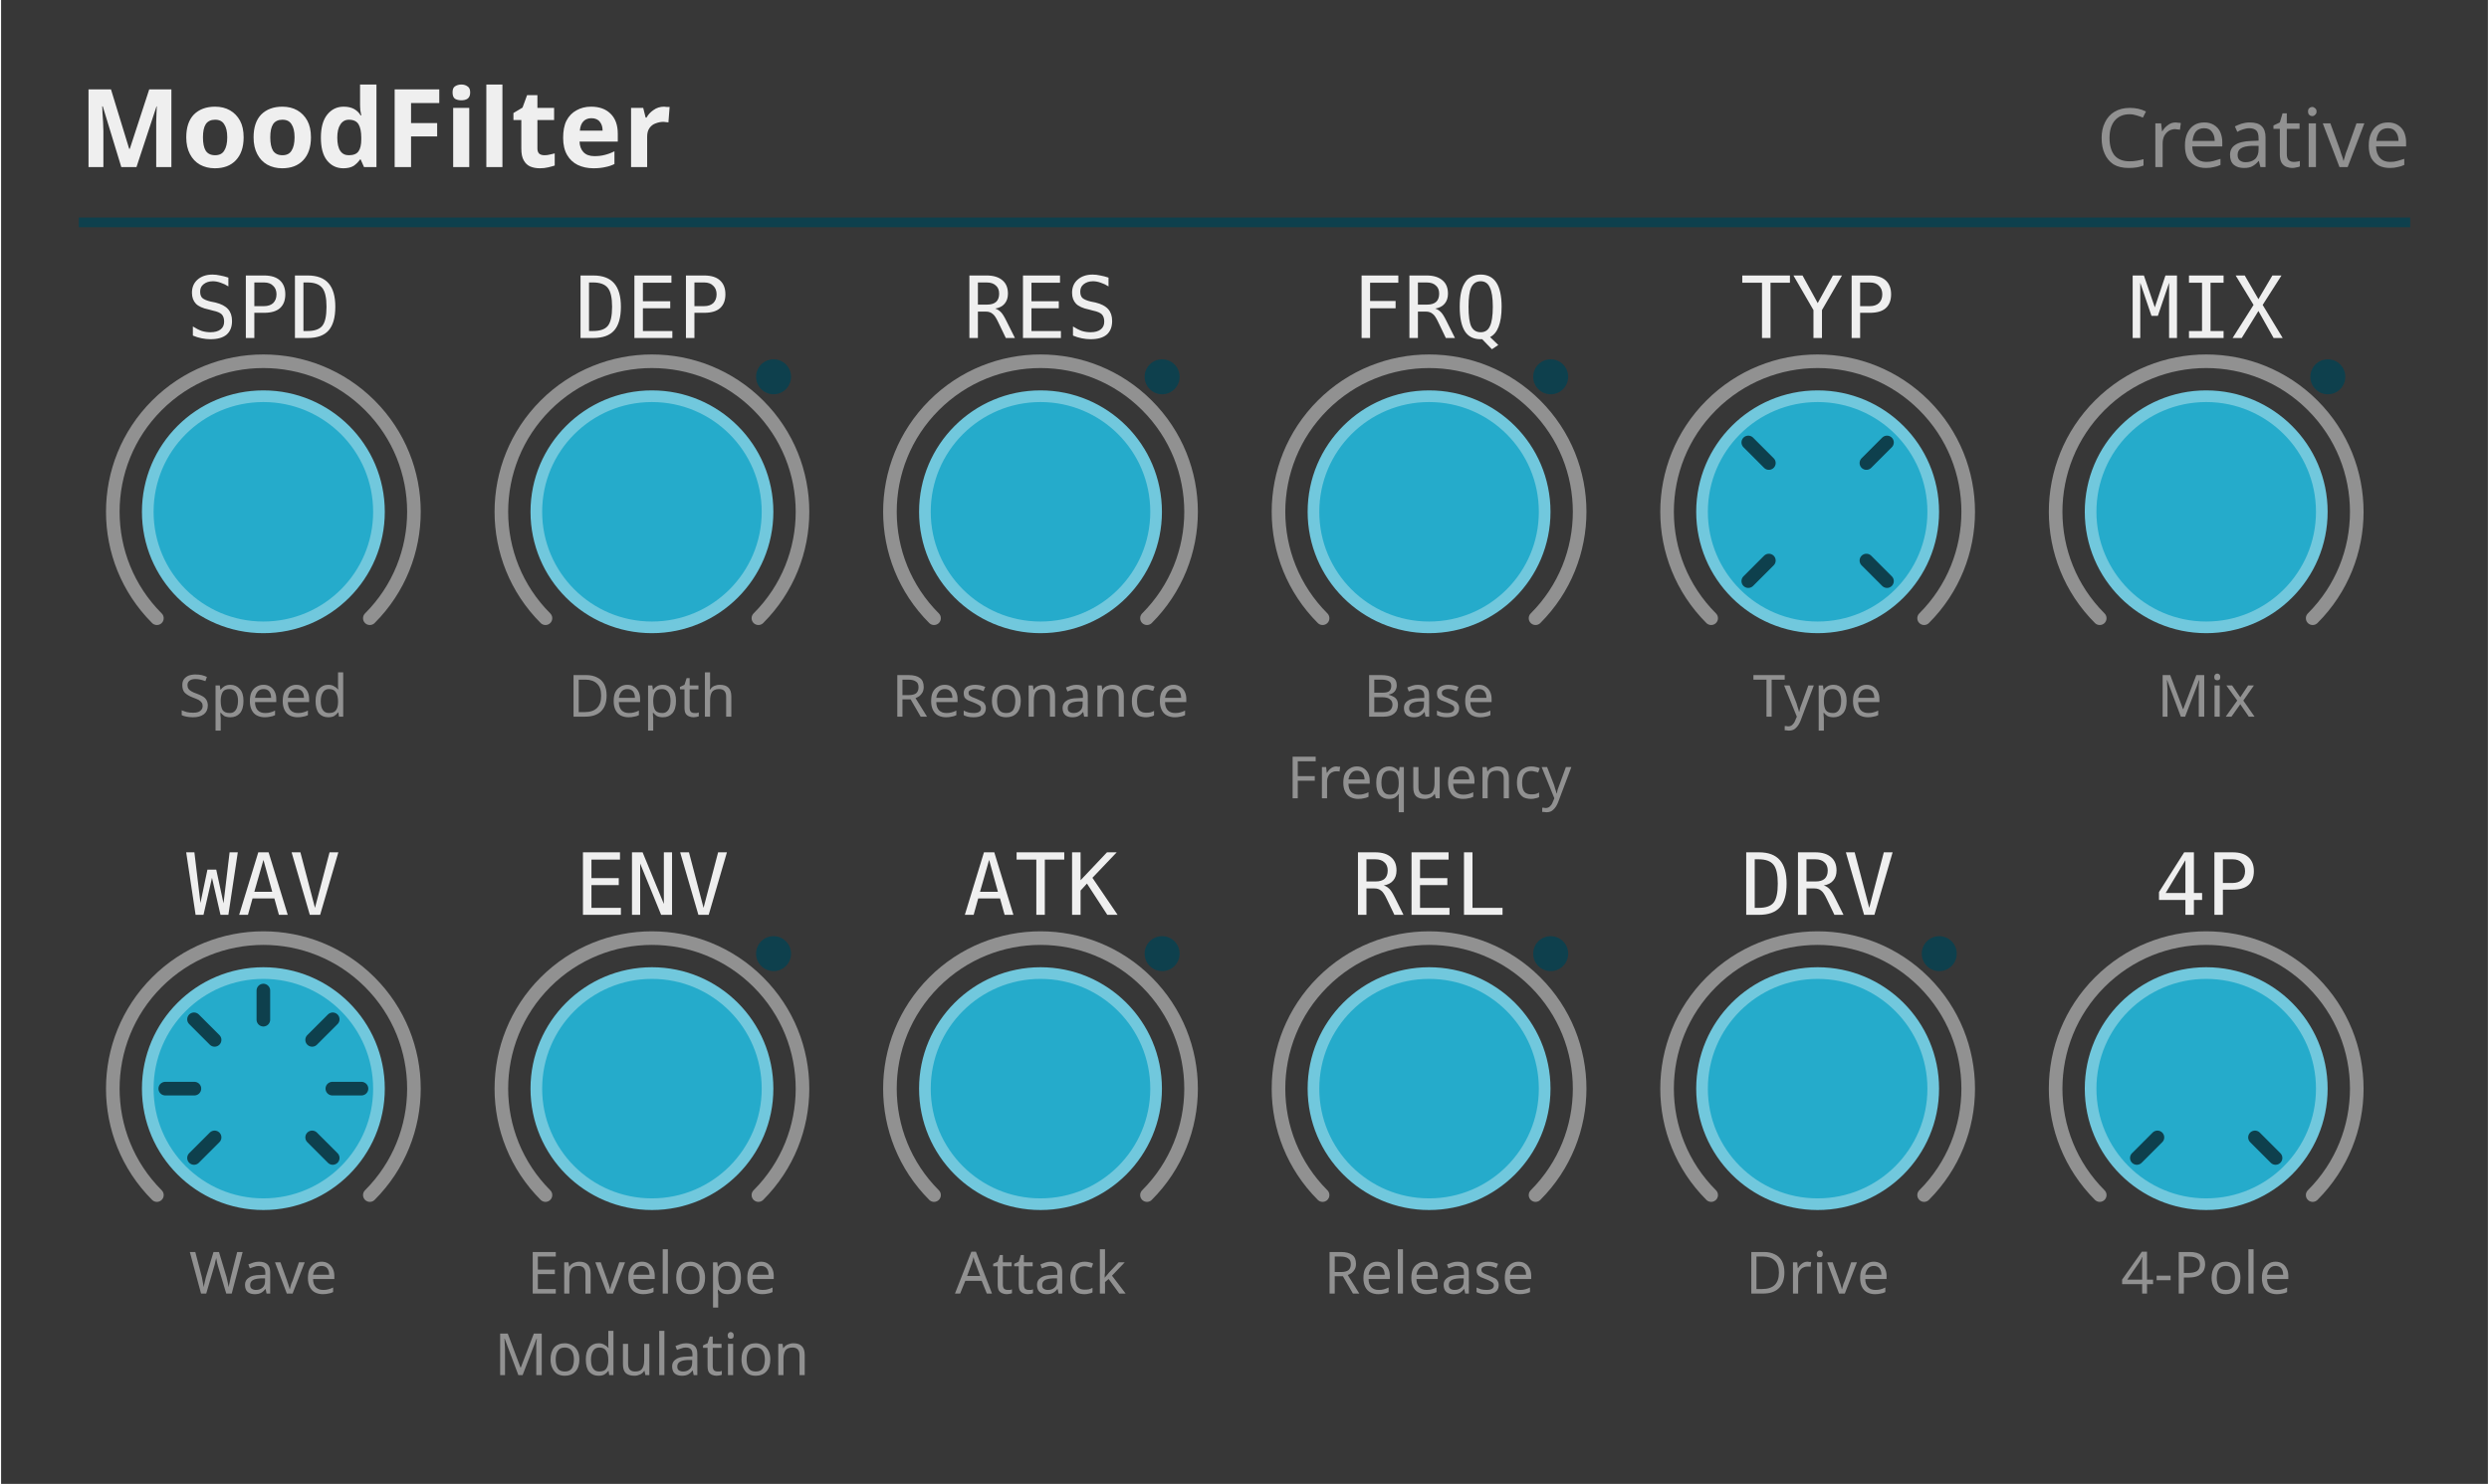
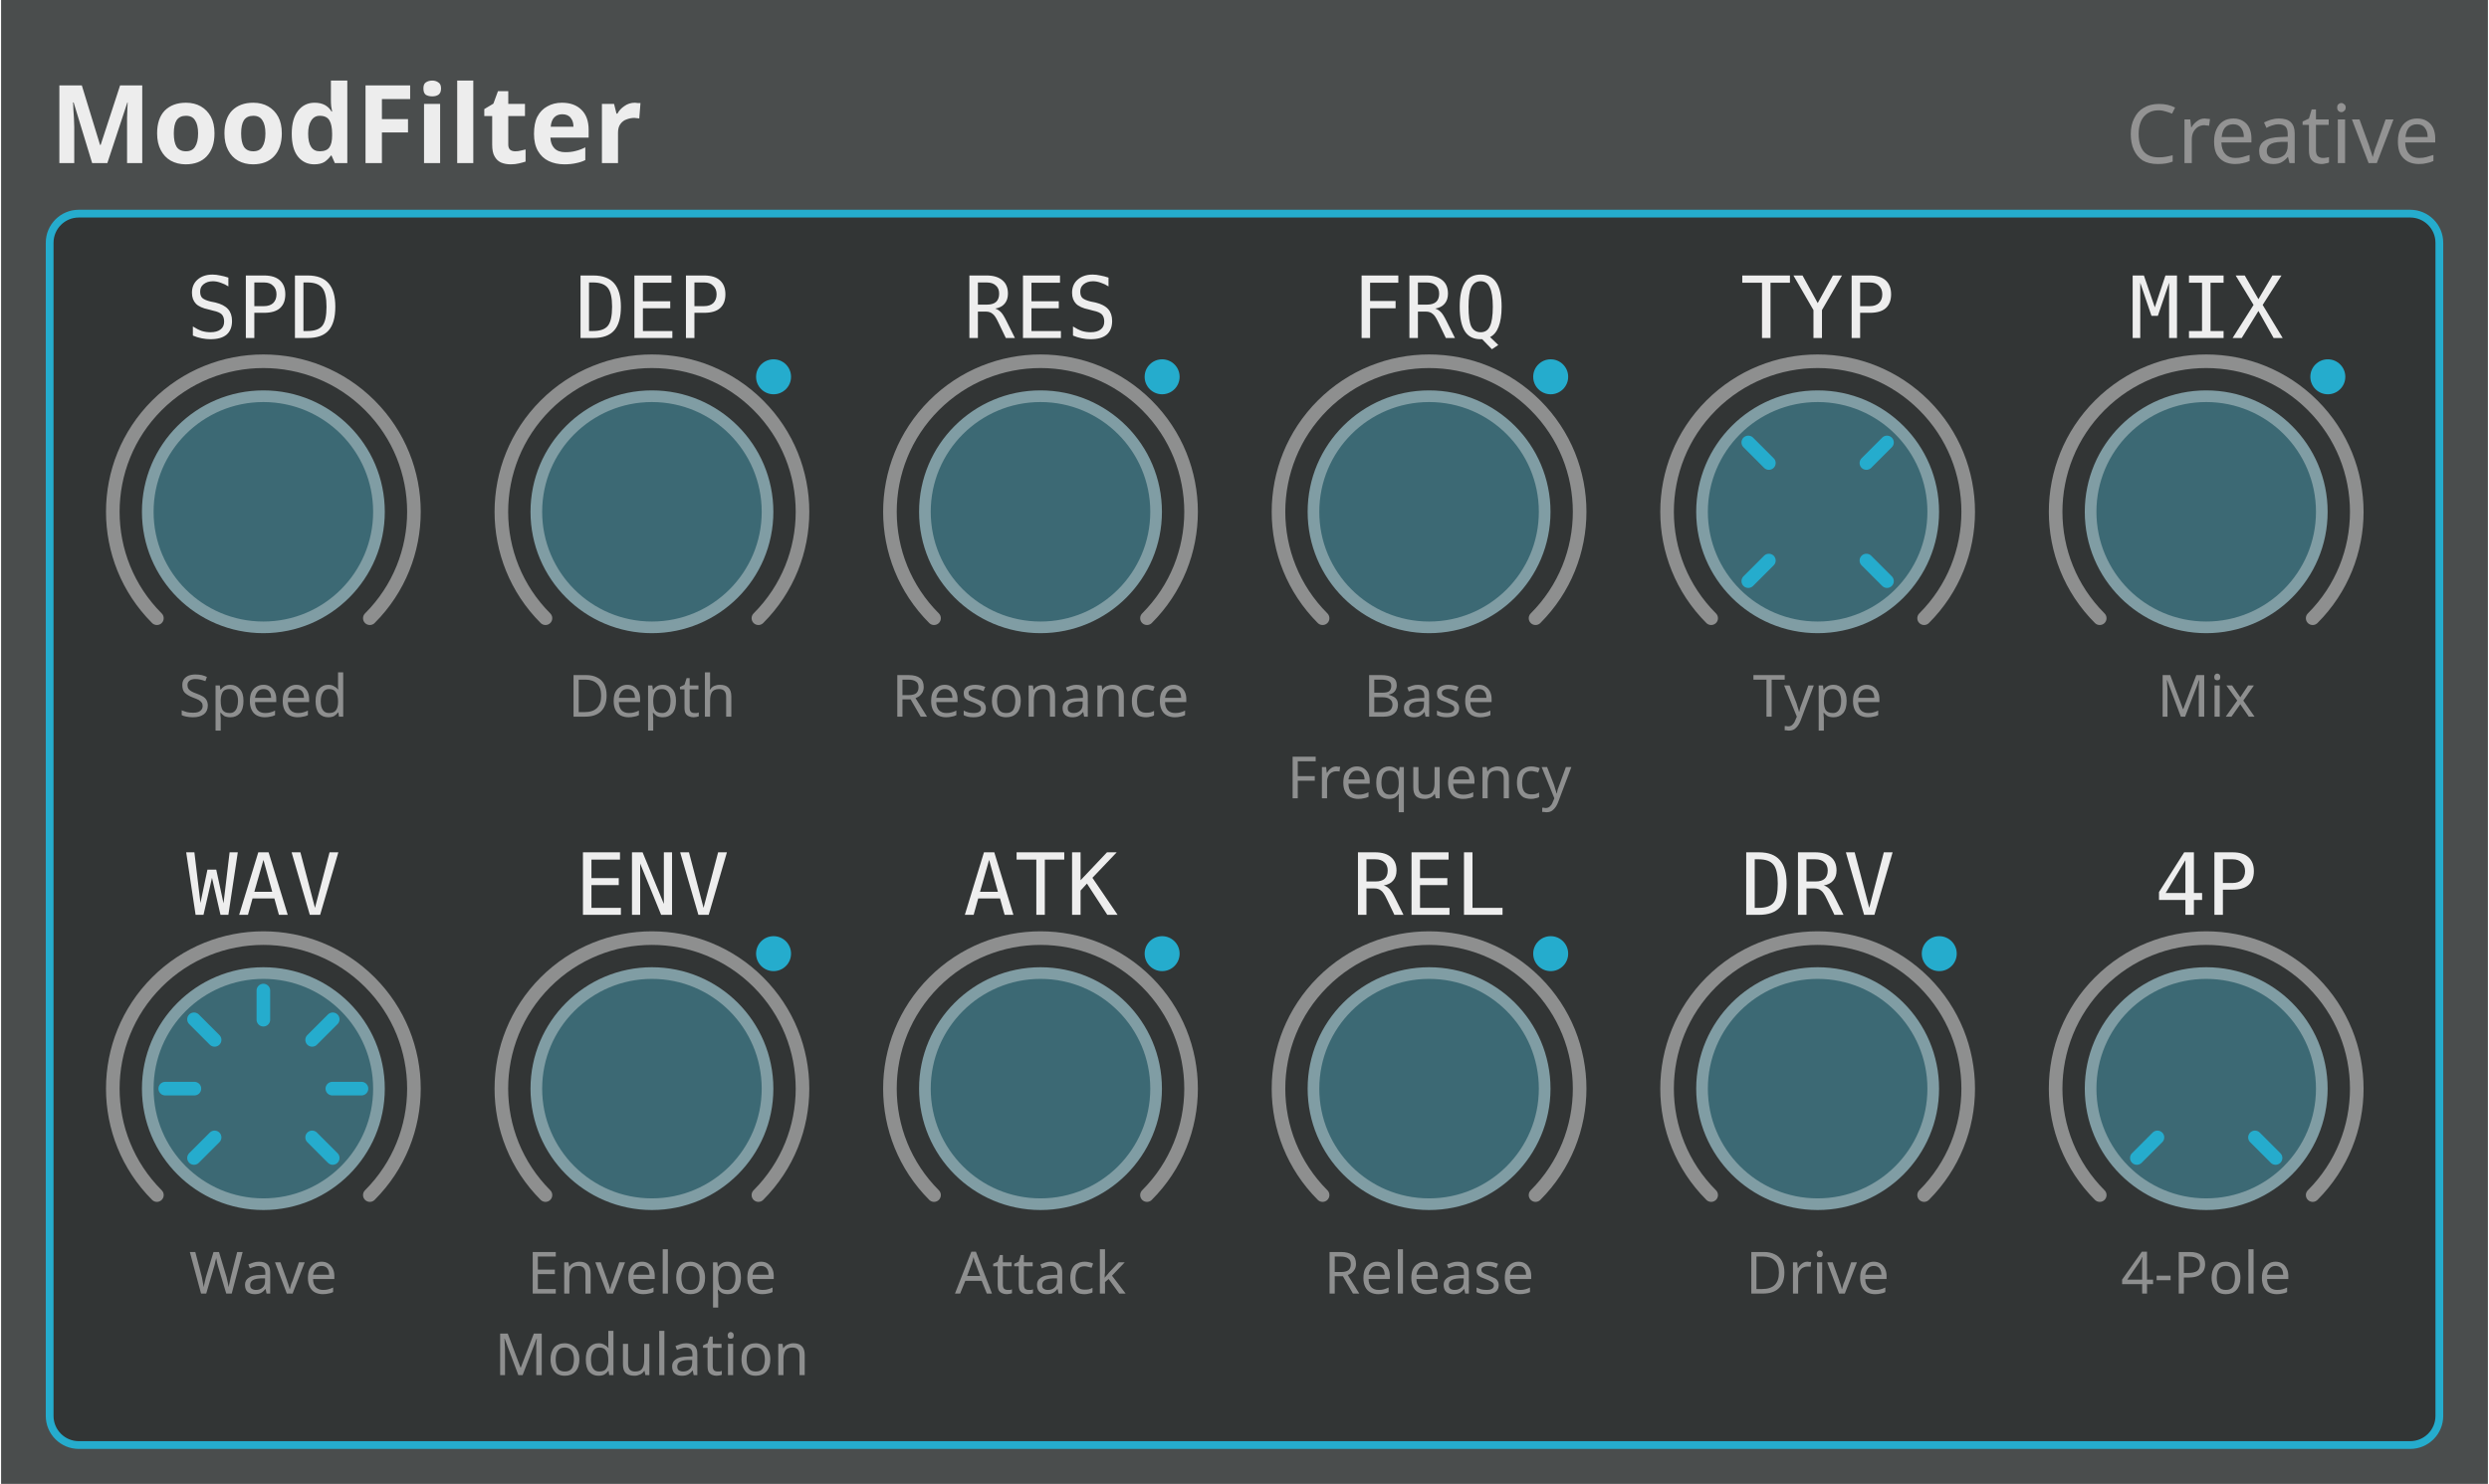
<svg xmlns="http://www.w3.org/2000/svg" viewBox="0 0 128 76.4" width="768" height="458" role="img" aria-label="Moog-Type Filter front panel" font-family="ui-sans-serif, system-ui, sans-serif">
-   <rect width="128" height="76.4" fill="#373737" />
-   <text x="4" y="8.6" font-size="5.6" font-weight="600" fill="#efefef">MoodFilter</text>
-   <text x="124" y="8.6" font-size="4.2" text-anchor="end" fill="#919191">Creative</text>
-   <rect x="4" y="11.2" width="120" height="0.5" fill="#0e404d" />
-   <text x="13.50" y="17.40" font-size="4.4" text-anchor="middle" font-family="ui-monospace, SFMono-Regular, Menlo, monospace" fill="#efefef">SPD</text>
-   <path d="M 8.02 31.83 A 7.75 7.75 0 1 1 18.98 31.83" fill="none" stroke="#919191" stroke-width="0.7" stroke-linecap="round" />
-   <circle cx="13.50" cy="26.35" r="5.95" fill="#25abcb" stroke="#71c8dd" stroke-width="0.6" />
-   <text x="13.50" y="36.90" font-size="3" text-anchor="middle" fill="#919191">Speed</text>
-   <text x="33.50" y="17.40" font-size="4.4" text-anchor="middle" font-family="ui-monospace, SFMono-Regular, Menlo, monospace" fill="#efefef">DEP</text>
-   <path d="M 28.02 31.83 A 7.75 7.75 0 1 1 38.98 31.83" fill="none" stroke="#919191" stroke-width="0.7" stroke-linecap="round" />
-   <circle cx="33.50" cy="26.35" r="5.95" fill="#25abcb" stroke="#71c8dd" stroke-width="0.6" />
-   <circle cx="39.76" cy="19.40" r="0.9" fill="#0e404d" />
-   <text x="33.50" y="36.90" font-size="3" text-anchor="middle" fill="#919191">Depth</text>
-   <text x="53.50" y="17.40" font-size="4.4" text-anchor="middle" font-family="ui-monospace, SFMono-Regular, Menlo, monospace" fill="#efefef">RES</text>
-   <path d="M 48.02 31.83 A 7.75 7.75 0 1 1 58.98 31.83" fill="none" stroke="#919191" stroke-width="0.7" stroke-linecap="round" />
-   <circle cx="53.50" cy="26.35" r="5.95" fill="#25abcb" stroke="#71c8dd" stroke-width="0.6" />
-   <circle cx="59.76" cy="19.40" r="0.9" fill="#0e404d" />
-   <text x="53.50" y="36.90" font-size="3" text-anchor="middle" fill="#919191">Resonance</text>
-   <text x="73.50" y="17.40" font-size="4.4" text-anchor="middle" font-family="ui-monospace, SFMono-Regular, Menlo, monospace" fill="#efefef">FRQ</text>
-   <path d="M 68.02 31.83 A 7.75 7.75 0 1 1 78.98 31.83" fill="none" stroke="#919191" stroke-width="0.7" stroke-linecap="round" />
-   <circle cx="73.50" cy="26.35" r="5.95" fill="#25abcb" stroke="#71c8dd" stroke-width="0.6" />
-   <circle cx="79.76" cy="19.40" r="0.9" fill="#0e404d" />
-   <text x="73.50" y="36.90" font-size="3" text-anchor="middle" fill="#919191">Base</text>
-   <text x="73.50" y="41.10" font-size="3" text-anchor="middle" fill="#919191">Frequency</text>
-   <text x="93.50" y="17.40" font-size="4.4" text-anchor="middle" font-family="ui-monospace, SFMono-Regular, Menlo, monospace" fill="#efefef">TYP</text>
-   <path d="M 88.02 31.83 A 7.75 7.75 0 1 1 98.98 31.83" fill="none" stroke="#919191" stroke-width="0.7" stroke-linecap="round" />
-   <circle cx="93.50" cy="26.35" r="5.95" fill="#25abcb" stroke="#71c8dd" stroke-width="0.6" />
-   <line x1="90.99" y1="28.86" x2="89.93" y2="29.92" stroke="#0e404d" stroke-width="0.7" stroke-linecap="round" />
-   <line x1="90.99" y1="23.84" x2="89.93" y2="22.78" stroke="#0e404d" stroke-width="0.7" stroke-linecap="round" />
-   <line x1="96.01" y1="23.84" x2="97.07" y2="22.78" stroke="#0e404d" stroke-width="0.7" stroke-linecap="round" />
-   <line x1="96.01" y1="28.86" x2="97.07" y2="29.92" stroke="#0e404d" stroke-width="0.7" stroke-linecap="round" />
-   <text x="93.50" y="36.90" font-size="3" text-anchor="middle" fill="#919191">Type</text>
-   <text x="113.50" y="17.40" font-size="4.4" text-anchor="middle" font-family="ui-monospace, SFMono-Regular, Menlo, monospace" fill="#efefef">MIX</text>
-   <path d="M 108.02 31.83 A 7.75 7.75 0 1 1 118.98 31.83" fill="none" stroke="#919191" stroke-width="0.7" stroke-linecap="round" />
-   <circle cx="113.50" cy="26.35" r="5.95" fill="#25abcb" stroke="#71c8dd" stroke-width="0.6" />
-   <circle cx="119.76" cy="19.40" r="0.9" fill="#0e404d" />
-   <text x="113.50" y="36.90" font-size="3" text-anchor="middle" fill="#919191">Mix</text>
-   <text x="13.50" y="47.10" font-size="4.4" text-anchor="middle" font-family="ui-monospace, SFMono-Regular, Menlo, monospace" fill="#efefef">WAV</text>
-   <path d="M 8.02 61.53 A 7.75 7.75 0 1 1 18.98 61.53" fill="none" stroke="#919191" stroke-width="0.7" stroke-linecap="round" />
-   <circle cx="13.50" cy="56.05" r="5.95" fill="#25abcb" stroke="#71c8dd" stroke-width="0.6" />
-   <line x1="10.99" y1="58.56" x2="9.93" y2="59.62" stroke="#0e404d" stroke-width="0.7" stroke-linecap="round" />
-   <line x1="9.95" y1="56.05" x2="8.45" y2="56.05" stroke="#0e404d" stroke-width="0.7" stroke-linecap="round" />
-   <line x1="10.99" y1="53.54" x2="9.93" y2="52.48" stroke="#0e404d" stroke-width="0.7" stroke-linecap="round" />
-   <line x1="13.50" y1="52.50" x2="13.50" y2="51.00" stroke="#0e404d" stroke-width="0.7" stroke-linecap="round" />
-   <line x1="16.01" y1="53.54" x2="17.07" y2="52.48" stroke="#0e404d" stroke-width="0.7" stroke-linecap="round" />
-   <line x1="17.05" y1="56.05" x2="18.55" y2="56.05" stroke="#0e404d" stroke-width="0.7" stroke-linecap="round" />
-   <line x1="16.01" y1="58.56" x2="17.07" y2="59.62" stroke="#0e404d" stroke-width="0.7" stroke-linecap="round" />
-   <text x="13.50" y="66.60" font-size="3" text-anchor="middle" fill="#919191">Wave</text>
-   <text x="33.50" y="47.10" font-size="4.4" text-anchor="middle" font-family="ui-monospace, SFMono-Regular, Menlo, monospace" fill="#efefef">ENV</text>
-   <path d="M 28.02 61.53 A 7.75 7.75 0 1 1 38.98 61.53" fill="none" stroke="#919191" stroke-width="0.7" stroke-linecap="round" />
-   <circle cx="33.50" cy="56.05" r="5.95" fill="#25abcb" stroke="#71c8dd" stroke-width="0.6" />
-   <circle cx="39.76" cy="49.10" r="0.9" fill="#0e404d" />
-   <text x="33.50" y="66.60" font-size="3" text-anchor="middle" fill="#919191">Envelope</text>
-   <text x="33.50" y="70.80" font-size="3" text-anchor="middle" fill="#919191">Modulation</text>
-   <text x="53.50" y="47.10" font-size="4.4" text-anchor="middle" font-family="ui-monospace, SFMono-Regular, Menlo, monospace" fill="#efefef">ATK</text>
-   <path d="M 48.02 61.53 A 7.75 7.75 0 1 1 58.98 61.53" fill="none" stroke="#919191" stroke-width="0.7" stroke-linecap="round" />
-   <circle cx="53.50" cy="56.05" r="5.95" fill="#25abcb" stroke="#71c8dd" stroke-width="0.6" />
-   <circle cx="59.76" cy="49.10" r="0.9" fill="#0e404d" />
-   <text x="53.50" y="66.60" font-size="3" text-anchor="middle" fill="#919191">Attack</text>
-   <text x="73.50" y="47.10" font-size="4.4" text-anchor="middle" font-family="ui-monospace, SFMono-Regular, Menlo, monospace" fill="#efefef">REL</text>
-   <path d="M 68.02 61.53 A 7.75 7.75 0 1 1 78.98 61.53" fill="none" stroke="#919191" stroke-width="0.7" stroke-linecap="round" />
-   <circle cx="73.50" cy="56.05" r="5.95" fill="#25abcb" stroke="#71c8dd" stroke-width="0.6" />
-   <circle cx="79.76" cy="49.10" r="0.9" fill="#0e404d" />
-   <text x="73.50" y="66.60" font-size="3" text-anchor="middle" fill="#919191">Release</text>
-   <text x="93.50" y="47.10" font-size="4.4" text-anchor="middle" font-family="ui-monospace, SFMono-Regular, Menlo, monospace" fill="#efefef">DRV</text>
-   <path d="M 88.02 61.53 A 7.75 7.75 0 1 1 98.98 61.53" fill="none" stroke="#919191" stroke-width="0.7" stroke-linecap="round" />
-   <circle cx="93.50" cy="56.05" r="5.95" fill="#25abcb" stroke="#71c8dd" stroke-width="0.6" />
-   <circle cx="99.76" cy="49.10" r="0.9" fill="#0e404d" />
-   <text x="93.50" y="66.60" font-size="3" text-anchor="middle" fill="#919191">Drive</text>
-   <text x="113.50" y="47.10" font-size="4.4" text-anchor="middle" font-family="ui-monospace, SFMono-Regular, Menlo, monospace" fill="#efefef">4P</text>
-   <path d="M 108.02 61.53 A 7.75 7.75 0 1 1 118.98 61.53" fill="none" stroke="#919191" stroke-width="0.7" stroke-linecap="round" />
-   <circle cx="113.50" cy="56.05" r="5.95" fill="#25abcb" stroke="#71c8dd" stroke-width="0.6" />
-   <line x1="110.99" y1="58.56" x2="109.93" y2="59.62" stroke="#0e404d" stroke-width="0.7" stroke-linecap="round" />
-   <line x1="116.01" y1="58.56" x2="117.07" y2="59.62" stroke="#0e404d" stroke-width="0.7" stroke-linecap="round" />
-   <text x="113.50" y="66.60" font-size="3" text-anchor="middle" fill="#919191">4-Pole</text>
+   <rect width="128" height="76.4" fill="#4a4d4d" />
+   <text x="2.5" y="8.4" font-size="5.6" font-weight="600" fill="#ededed">MoodFilter</text>
+   <text x="125.5" y="8.4" font-size="4.2" text-anchor="end" fill="#939393">Creative</text>
+   <rect x="2.5" y="11.0" width="123.0" height="63.4" rx="1.5" fill="#323535" stroke="#25accd" stroke-width="0.4" />
+   <text x="13.50" y="17.40" font-size="4.4" text-anchor="middle" font-family="ui-monospace, SFMono-Regular, Menlo, monospace" fill="#eeeeee">SPD</text>
+   <path d="M 8.02 31.83 A 7.75 7.75 0 1 1 18.98 31.83" fill="none" stroke="#8e8f8f" stroke-width="0.7" stroke-linecap="round" />
+   <circle cx="13.50" cy="26.35" r="5.95" fill="#3c6974" stroke="#809da4" stroke-width="0.6" />
+   <text x="13.50" y="36.90" font-size="3" text-anchor="middle" fill="#8e8f8f">Speed</text>
+   <text x="33.50" y="17.40" font-size="4.4" text-anchor="middle" font-family="ui-monospace, SFMono-Regular, Menlo, monospace" fill="#eeeeee">DEP</text>
+   <path d="M 28.02 31.83 A 7.75 7.75 0 1 1 38.98 31.83" fill="none" stroke="#8e8f8f" stroke-width="0.7" stroke-linecap="round" />
+   <circle cx="33.50" cy="26.35" r="5.95" fill="#3c6974" stroke="#809da4" stroke-width="0.6" />
+   <circle cx="39.76" cy="19.40" r="0.9" fill="#25accd" />
+   <text x="33.50" y="36.90" font-size="3" text-anchor="middle" fill="#8e8f8f">Depth</text>
+   <text x="53.50" y="17.40" font-size="4.4" text-anchor="middle" font-family="ui-monospace, SFMono-Regular, Menlo, monospace" fill="#eeeeee">RES</text>
+   <path d="M 48.02 31.83 A 7.75 7.75 0 1 1 58.98 31.83" fill="none" stroke="#8e8f8f" stroke-width="0.7" stroke-linecap="round" />
+   <circle cx="53.50" cy="26.35" r="5.95" fill="#3c6974" stroke="#809da4" stroke-width="0.6" />
+   <circle cx="59.76" cy="19.40" r="0.9" fill="#25accd" />
+   <text x="53.50" y="36.90" font-size="3" text-anchor="middle" fill="#8e8f8f">Resonance</text>
+   <text x="73.50" y="17.40" font-size="4.4" text-anchor="middle" font-family="ui-monospace, SFMono-Regular, Menlo, monospace" fill="#eeeeee">FRQ</text>
+   <path d="M 68.02 31.83 A 7.75 7.75 0 1 1 78.98 31.83" fill="none" stroke="#8e8f8f" stroke-width="0.7" stroke-linecap="round" />
+   <circle cx="73.50" cy="26.35" r="5.95" fill="#3c6974" stroke="#809da4" stroke-width="0.6" />
+   <circle cx="79.76" cy="19.40" r="0.9" fill="#25accd" />
+   <text x="73.50" y="36.90" font-size="3" text-anchor="middle" fill="#8e8f8f">Base</text>
+   <text x="73.50" y="41.10" font-size="3" text-anchor="middle" fill="#8e8f8f">Frequency</text>
+   <text x="93.50" y="17.40" font-size="4.4" text-anchor="middle" font-family="ui-monospace, SFMono-Regular, Menlo, monospace" fill="#eeeeee">TYP</text>
+   <path d="M 88.02 31.83 A 7.75 7.75 0 1 1 98.98 31.83" fill="none" stroke="#8e8f8f" stroke-width="0.7" stroke-linecap="round" />
+   <circle cx="93.50" cy="26.35" r="5.95" fill="#3c6974" stroke="#809da4" stroke-width="0.6" />
+   <line x1="90.99" y1="28.86" x2="89.93" y2="29.92" stroke="#25accd" stroke-width="0.7" stroke-linecap="round" />
+   <line x1="90.99" y1="23.84" x2="89.93" y2="22.78" stroke="#25accd" stroke-width="0.7" stroke-linecap="round" />
+   <line x1="96.01" y1="23.84" x2="97.07" y2="22.78" stroke="#25accd" stroke-width="0.7" stroke-linecap="round" />
+   <line x1="96.01" y1="28.86" x2="97.07" y2="29.92" stroke="#25accd" stroke-width="0.7" stroke-linecap="round" />
+   <text x="93.50" y="36.90" font-size="3" text-anchor="middle" fill="#8e8f8f">Type</text>
+   <text x="113.50" y="17.40" font-size="4.4" text-anchor="middle" font-family="ui-monospace, SFMono-Regular, Menlo, monospace" fill="#eeeeee">MIX</text>
+   <path d="M 108.02 31.83 A 7.75 7.75 0 1 1 118.98 31.83" fill="none" stroke="#8e8f8f" stroke-width="0.7" stroke-linecap="round" />
+   <circle cx="113.50" cy="26.35" r="5.95" fill="#3c6974" stroke="#809da4" stroke-width="0.6" />
+   <circle cx="119.76" cy="19.40" r="0.9" fill="#25accd" />
+   <text x="113.50" y="36.90" font-size="3" text-anchor="middle" fill="#8e8f8f">Mix</text>
+   <text x="13.50" y="47.10" font-size="4.4" text-anchor="middle" font-family="ui-monospace, SFMono-Regular, Menlo, monospace" fill="#eeeeee">WAV</text>
+   <path d="M 8.02 61.53 A 7.75 7.75 0 1 1 18.98 61.53" fill="none" stroke="#8e8f8f" stroke-width="0.7" stroke-linecap="round" />
+   <circle cx="13.50" cy="56.05" r="5.95" fill="#3c6974" stroke="#809da4" stroke-width="0.6" />
+   <line x1="10.99" y1="58.56" x2="9.93" y2="59.62" stroke="#25accd" stroke-width="0.7" stroke-linecap="round" />
+   <line x1="9.95" y1="56.05" x2="8.45" y2="56.05" stroke="#25accd" stroke-width="0.7" stroke-linecap="round" />
+   <line x1="10.99" y1="53.54" x2="9.93" y2="52.48" stroke="#25accd" stroke-width="0.7" stroke-linecap="round" />
+   <line x1="13.50" y1="52.50" x2="13.50" y2="51.00" stroke="#25accd" stroke-width="0.7" stroke-linecap="round" />
+   <line x1="16.01" y1="53.54" x2="17.07" y2="52.48" stroke="#25accd" stroke-width="0.7" stroke-linecap="round" />
+   <line x1="17.05" y1="56.05" x2="18.55" y2="56.05" stroke="#25accd" stroke-width="0.7" stroke-linecap="round" />
+   <line x1="16.01" y1="58.56" x2="17.07" y2="59.62" stroke="#25accd" stroke-width="0.7" stroke-linecap="round" />
+   <text x="13.50" y="66.60" font-size="3" text-anchor="middle" fill="#8e8f8f">Wave</text>
+   <text x="33.50" y="47.10" font-size="4.4" text-anchor="middle" font-family="ui-monospace, SFMono-Regular, Menlo, monospace" fill="#eeeeee">ENV</text>
+   <path d="M 28.02 61.53 A 7.75 7.75 0 1 1 38.98 61.53" fill="none" stroke="#8e8f8f" stroke-width="0.7" stroke-linecap="round" />
+   <circle cx="33.50" cy="56.05" r="5.95" fill="#3c6974" stroke="#809da4" stroke-width="0.6" />
+   <circle cx="39.76" cy="49.10" r="0.9" fill="#25accd" />
+   <text x="33.50" y="66.60" font-size="3" text-anchor="middle" fill="#8e8f8f">Envelope</text>
+   <text x="33.50" y="70.80" font-size="3" text-anchor="middle" fill="#8e8f8f">Modulation</text>
+   <text x="53.50" y="47.10" font-size="4.4" text-anchor="middle" font-family="ui-monospace, SFMono-Regular, Menlo, monospace" fill="#eeeeee">ATK</text>
+   <path d="M 48.02 61.53 A 7.75 7.75 0 1 1 58.98 61.53" fill="none" stroke="#8e8f8f" stroke-width="0.7" stroke-linecap="round" />
+   <circle cx="53.50" cy="56.05" r="5.95" fill="#3c6974" stroke="#809da4" stroke-width="0.6" />
+   <circle cx="59.76" cy="49.10" r="0.9" fill="#25accd" />
+   <text x="53.50" y="66.60" font-size="3" text-anchor="middle" fill="#8e8f8f">Attack</text>
+   <text x="73.50" y="47.10" font-size="4.4" text-anchor="middle" font-family="ui-monospace, SFMono-Regular, Menlo, monospace" fill="#eeeeee">REL</text>
+   <path d="M 68.02 61.53 A 7.75 7.75 0 1 1 78.98 61.53" fill="none" stroke="#8e8f8f" stroke-width="0.7" stroke-linecap="round" />
+   <circle cx="73.50" cy="56.05" r="5.95" fill="#3c6974" stroke="#809da4" stroke-width="0.6" />
+   <circle cx="79.76" cy="49.10" r="0.9" fill="#25accd" />
+   <text x="73.50" y="66.60" font-size="3" text-anchor="middle" fill="#8e8f8f">Release</text>
+   <text x="93.50" y="47.10" font-size="4.4" text-anchor="middle" font-family="ui-monospace, SFMono-Regular, Menlo, monospace" fill="#eeeeee">DRV</text>
+   <path d="M 88.02 61.53 A 7.75 7.75 0 1 1 98.98 61.53" fill="none" stroke="#8e8f8f" stroke-width="0.7" stroke-linecap="round" />
+   <circle cx="93.50" cy="56.05" r="5.95" fill="#3c6974" stroke="#809da4" stroke-width="0.6" />
+   <circle cx="99.76" cy="49.10" r="0.9" fill="#25accd" />
+   <text x="93.50" y="66.60" font-size="3" text-anchor="middle" fill="#8e8f8f">Drive</text>
+   <text x="113.50" y="47.10" font-size="4.4" text-anchor="middle" font-family="ui-monospace, SFMono-Regular, Menlo, monospace" fill="#eeeeee">4P</text>
+   <path d="M 108.02 61.53 A 7.75 7.75 0 1 1 118.98 61.53" fill="none" stroke="#8e8f8f" stroke-width="0.7" stroke-linecap="round" />
+   <circle cx="113.50" cy="56.05" r="5.95" fill="#3c6974" stroke="#809da4" stroke-width="0.6" />
+   <line x1="110.99" y1="58.56" x2="109.93" y2="59.62" stroke="#25accd" stroke-width="0.7" stroke-linecap="round" />
+   <line x1="116.01" y1="58.56" x2="117.07" y2="59.62" stroke="#25accd" stroke-width="0.7" stroke-linecap="round" />
+   <text x="113.50" y="66.60" font-size="3" text-anchor="middle" fill="#8e8f8f">4-Pole</text>
</svg>
